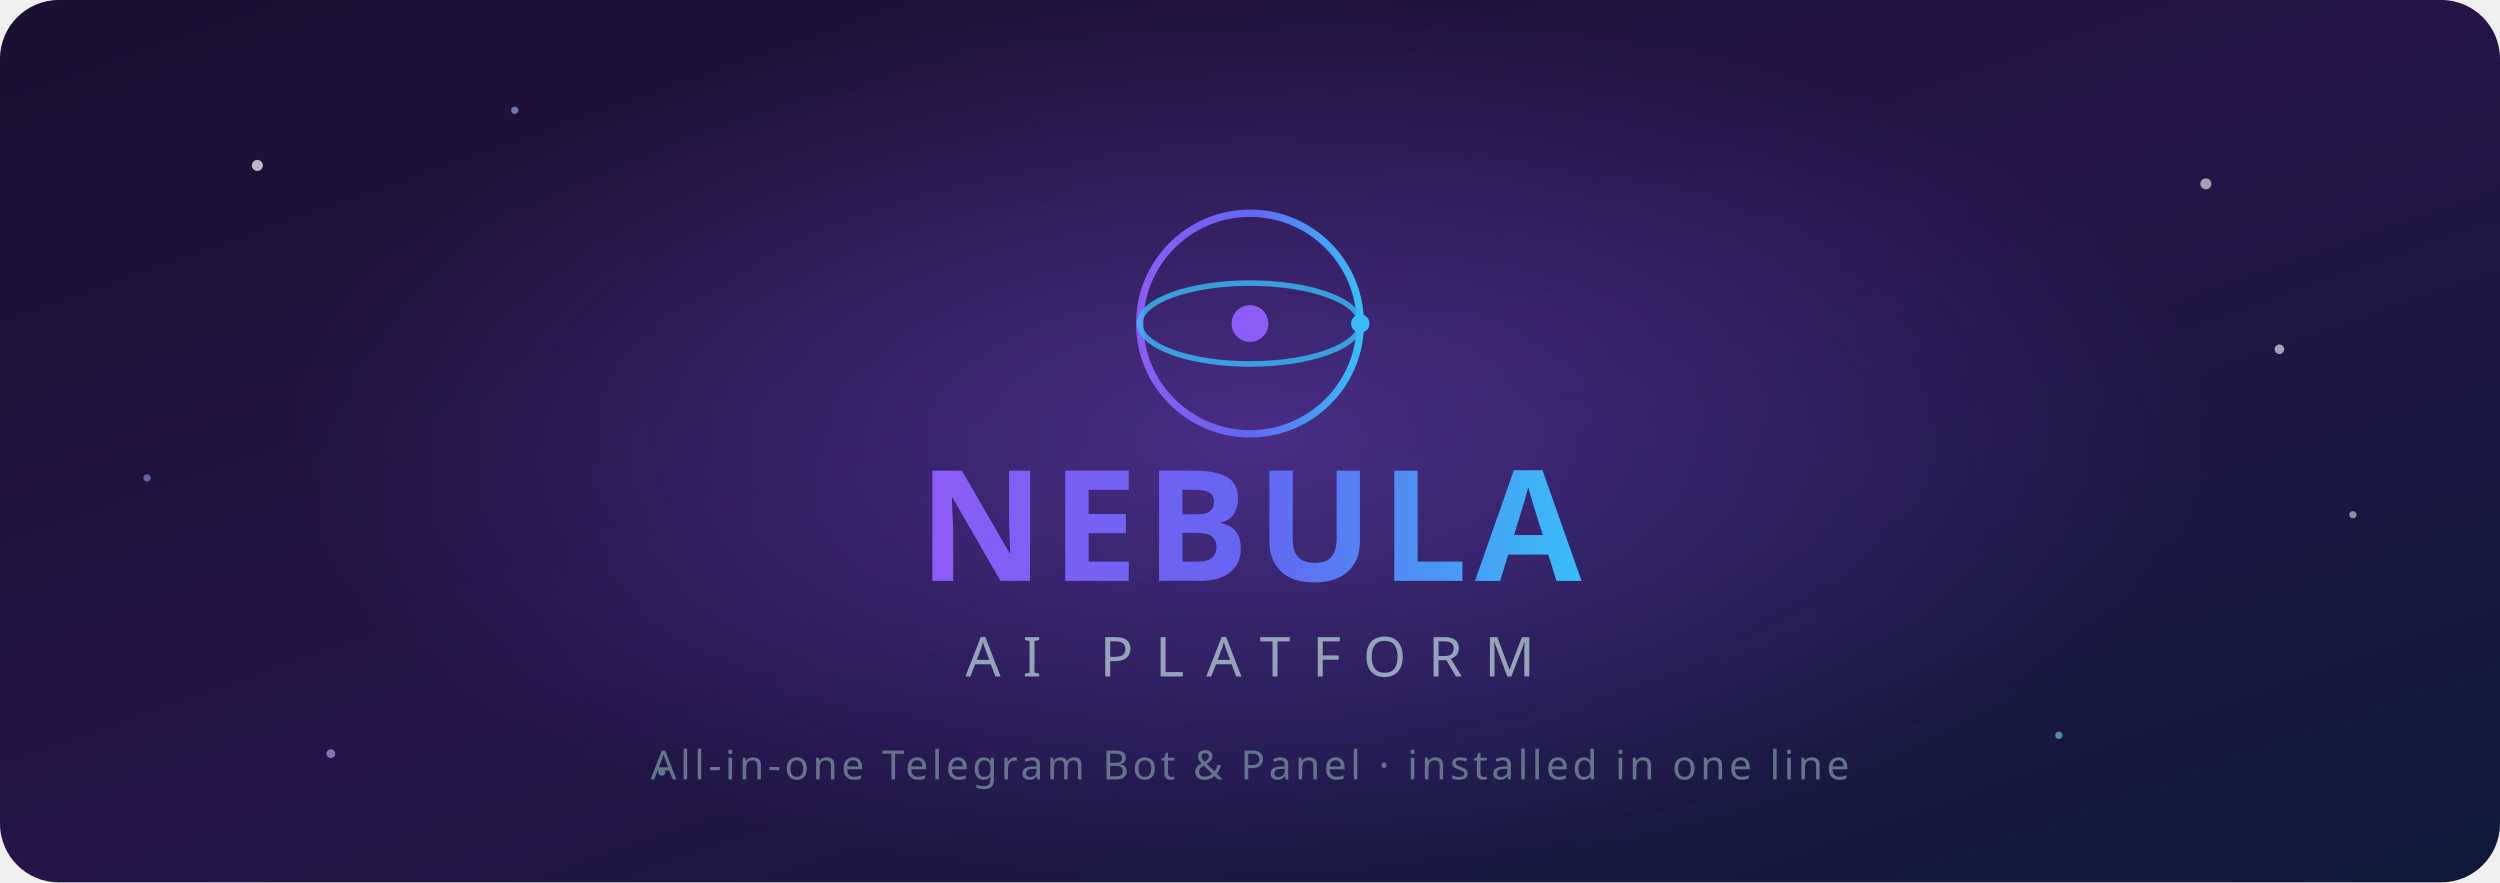
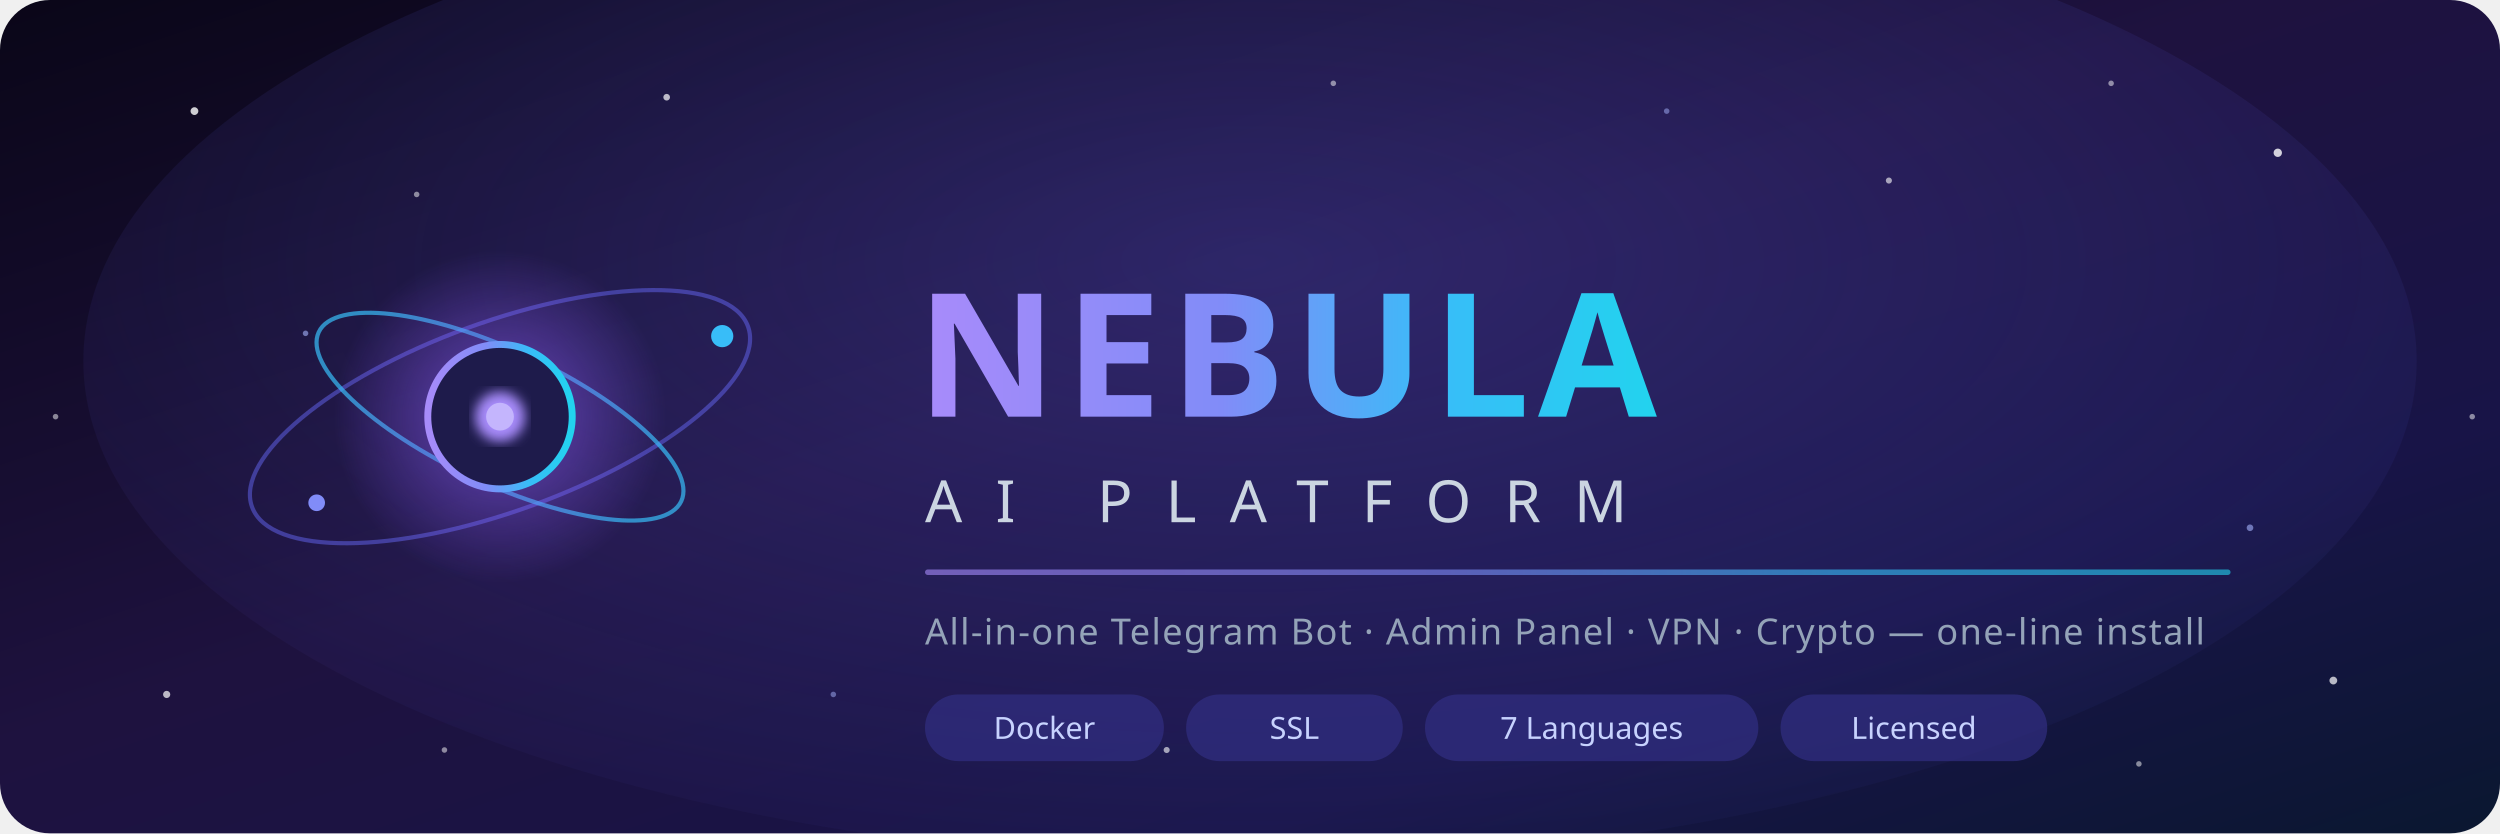
- <svg xmlns="http://www.w3.org/2000/svg" width="100%" viewBox="0 0 680 240" role="img">
+ <svg xmlns="http://www.w3.org/2000/svg" width="100%" viewBox="0 0 900 300" role="img">
  <defs>
-     <linearGradient id="bg" x1="0" y1="0" x2="1" y2="1">
-       <stop offset="0" stop-color="#1a1030" />
-       <stop offset="0.5" stop-color="#241448" />
-       <stop offset="1" stop-color="#0e1a3a" />
+     <linearGradient id="sky" x1="0" y1="0" x2="1" y2="1">
+       <stop offset="0" stop-color="#0a0618" />
+       <stop offset="0.45" stop-color="#1e123f" />
+       <stop offset="0.75" stop-color="#181447" />
+       <stop offset="1" stop-color="#0a1730" />
    </linearGradient>
-     <linearGradient id="txt" x1="0" y1="0" x2="1" y2="0">
-       <stop offset="0" stop-color="#8b5cf6" />
-       <stop offset="0.5" stop-color="#6366f1" />
-       <stop offset="1" stop-color="#38bdf8" />
+     <linearGradient id="wordmark" x1="0" y1="0" x2="1" y2="0">
+       <stop offset="0" stop-color="#a78bfa" />
+       <stop offset="0.4" stop-color="#818cf8" />
+       <stop offset="0.7" stop-color="#38bdf8" />
+       <stop offset="1" stop-color="#22d3ee" />
    </linearGradient>
-     <radialGradient id="glow" cx="0.5" cy="0.5" r="0.5">
-       <stop offset="0" stop-color="#8b5cf6" stop-opacity="0.35" />
+     <radialGradient id="coreGlow" cx="0.5" cy="0.5" r="0.5">
+       <stop offset="0" stop-color="#a78bfa" stop-opacity="0.9" />
+       <stop offset="0.4" stop-color="#8b5cf6" stop-opacity="0.4" />
      <stop offset="1" stop-color="#8b5cf6" stop-opacity="0" />
    </radialGradient>
+     <radialGradient id="ambient" cx="0.5" cy="0.4" r="0.7">
+       <stop offset="0" stop-color="#6366f1" stop-opacity="0.25" />
+       <stop offset="1" stop-color="#6366f1" stop-opacity="0" />
+     </radialGradient>
+     <filter id="soft">
+       <feGaussianBlur stdDeviation="2.2" />
+     </filter>
  </defs>
-   <rect x="0" y="0" width="680" height="240" rx="16" fill="url(#bg)" />
-   <ellipse cx="340" cy="120" rx="260" ry="120" fill="url(#glow)" />
-   <circle cx="70" cy="45" r="1.5" fill="#ffffff" opacity="0.7" />
-   <circle cx="140" cy="30" r="1" fill="#a5b4fc" opacity="0.6" />
-   <circle cx="600" cy="50" r="1.5" fill="#ffffff" opacity="0.6" />
-   <circle cx="560" cy="200" r="1" fill="#7dd3fc" opacity="0.6" />
-   <circle cx="90" cy="205" r="1.2" fill="#c4b5fd" opacity="0.6" />
-   <circle cx="640" cy="140" r="1" fill="#ffffff" opacity="0.5" />
-   <circle cx="40" cy="130" r="1" fill="#a5b4fc" opacity="0.5" />
-   <circle cx="620" cy="95" r="1.3" fill="#ffffff" opacity="0.6" />
-   <circle cx="180" cy="210" r="1" fill="#7dd3fc" opacity="0.5" />
-   <circle cx="340" cy="88" r="30" fill="none" stroke="url(#txt)" stroke-width="2" />
-   <ellipse cx="340" cy="88" rx="30" ry="11" fill="none" stroke="#38bdf8" stroke-width="1.5" opacity="0.8" />
-   <circle cx="340" cy="88" r="5" fill="#8b5cf6" />
-   <circle cx="370" cy="88" r="2.5" fill="#38bdf8" />
-   <text x="340" y="158" text-anchor="middle" font-family="Verdana,Geneva,sans-serif" font-size="42" font-weight="bold" fill="url(#txt)" letter-spacing="2">NEBULA</text>
-   <text x="340" y="184" text-anchor="middle" font-family="Verdana,Geneva,sans-serif" font-size="15" font-weight="normal" fill="#94a3b8" letter-spacing="6">AI  PLATFORM</text>
-   <text x="340" y="212" text-anchor="middle" font-family="Verdana,Geneva,sans-serif" font-size="11" fill="#64748b" letter-spacing="1">All-in-one Telegram Bot &amp; Panel  ·  installed in one line</text>
+   <rect x="0" y="0" width="900" height="300" rx="18" fill="url(#sky)" />
+   <ellipse cx="450" cy="130" rx="420" ry="180" fill="url(#ambient)" />
+   <g fill="#ffffff">
+     <circle cx="70" cy="40" r="1.4" opacity="0.8" />
+     <circle cx="150" cy="70" r="1" opacity="0.5" />
+     <circle cx="240" cy="35" r="1.2" opacity="0.7" />
+     <circle cx="820" cy="55" r="1.5" opacity="0.8" />
+     <circle cx="760" cy="30" r="1" opacity="0.5" />
+     <circle cx="680" cy="65" r="1.1" opacity="0.6" />
+     <circle cx="60" cy="250" r="1.3" opacity="0.7" />
+     <circle cx="160" cy="270" r="1" opacity="0.5" />
+     <circle cx="840" cy="245" r="1.4" opacity="0.7" />
+     <circle cx="770" cy="275" r="1" opacity="0.5" />
+     <circle cx="480" cy="30" r="1" opacity="0.5" />
+     <circle cx="420" cy="270" r="1.1" opacity="0.6" />
+     <circle cx="890" cy="150" r="1" opacity="0.5" />
+     <circle cx="20" cy="150" r="1" opacity="0.5" />
+   </g>
+   <g fill="#a5b4fc">
+     <circle cx="110" cy="120" r="1" opacity="0.6" />
+     <circle cx="810" cy="190" r="1.2" opacity="0.6" />
+     <circle cx="300" cy="250" r="1" opacity="0.5" />
+     <circle cx="600" cy="40" r="1" opacity="0.5" />
+   </g>
+   <g transform="translate(180,150)">
+     <ellipse cx="0" cy="0" rx="95" ry="34" fill="none" stroke="#6366f1" stroke-width="1.5" opacity="0.5" transform="rotate(-20)" />
+     <ellipse cx="0" cy="0" rx="72" ry="24" fill="none" stroke="#38bdf8" stroke-width="1.5" opacity="0.7" transform="rotate(25)" />
+     <circle cx="0" cy="0" r="60" fill="url(#coreGlow)" />
+     <circle cx="0" cy="0" r="26" fill="#1e1b4b" />
+     <circle cx="0" cy="0" r="26" fill="none" stroke="url(#wordmark)" stroke-width="2.5" />
+     <circle cx="0" cy="0" r="9" fill="#a78bfa" filter="url(#soft)" />
+     <circle cx="0" cy="0" r="5" fill="#c4b5fd" />
+     <circle cx="80" cy="-29" r="4" fill="#38bdf8" />
+     <circle cx="-66" cy="31" r="3" fill="#818cf8" />
+   </g>
+   <text x="330" y="150" font-family="Verdana,Geneva,sans-serif" font-size="62" font-weight="bold" fill="url(#wordmark)" letter-spacing="3">NEBULA</text>
+   <text x="333" y="188" font-family="Verdana,Geneva,sans-serif" font-size="21" font-weight="normal" fill="#cbd5e1" letter-spacing="12">AI  PLATFORM</text>
+   <rect x="333" y="205" width="470" height="2" rx="1" fill="url(#wordmark)" opacity="0.6" />
+   <text x="333" y="232" font-family="Verdana,Geneva,sans-serif" font-size="13" fill="#94a3b8" letter-spacing="0.5">All-in-one Telegram Bot · Admin Panel · VPN · Crypto — one-line install</text>
+   <g font-family="Verdana,Geneva,sans-serif" font-size="11" fill="#c7d2fe">
+     <rect x="333" y="250" width="86" height="24" rx="12" fill="#312e81" opacity="0.7" />
+     <text x="376" y="266" text-anchor="middle">Docker</text>
+     <rect x="427" y="250" width="78" height="24" rx="12" fill="#312e81" opacity="0.7" />
+     <text x="466" y="266" text-anchor="middle">SSL</text>
+     <rect x="513" y="250" width="120" height="24" rx="12" fill="#312e81" opacity="0.7" />
+     <text x="573" y="266" text-anchor="middle">7 Languages</text>
+     <rect x="641" y="250" width="96" height="24" rx="12" fill="#312e81" opacity="0.7" />
+     <text x="689" y="266" text-anchor="middle">Licensed</text>
+   </g>
</svg>
